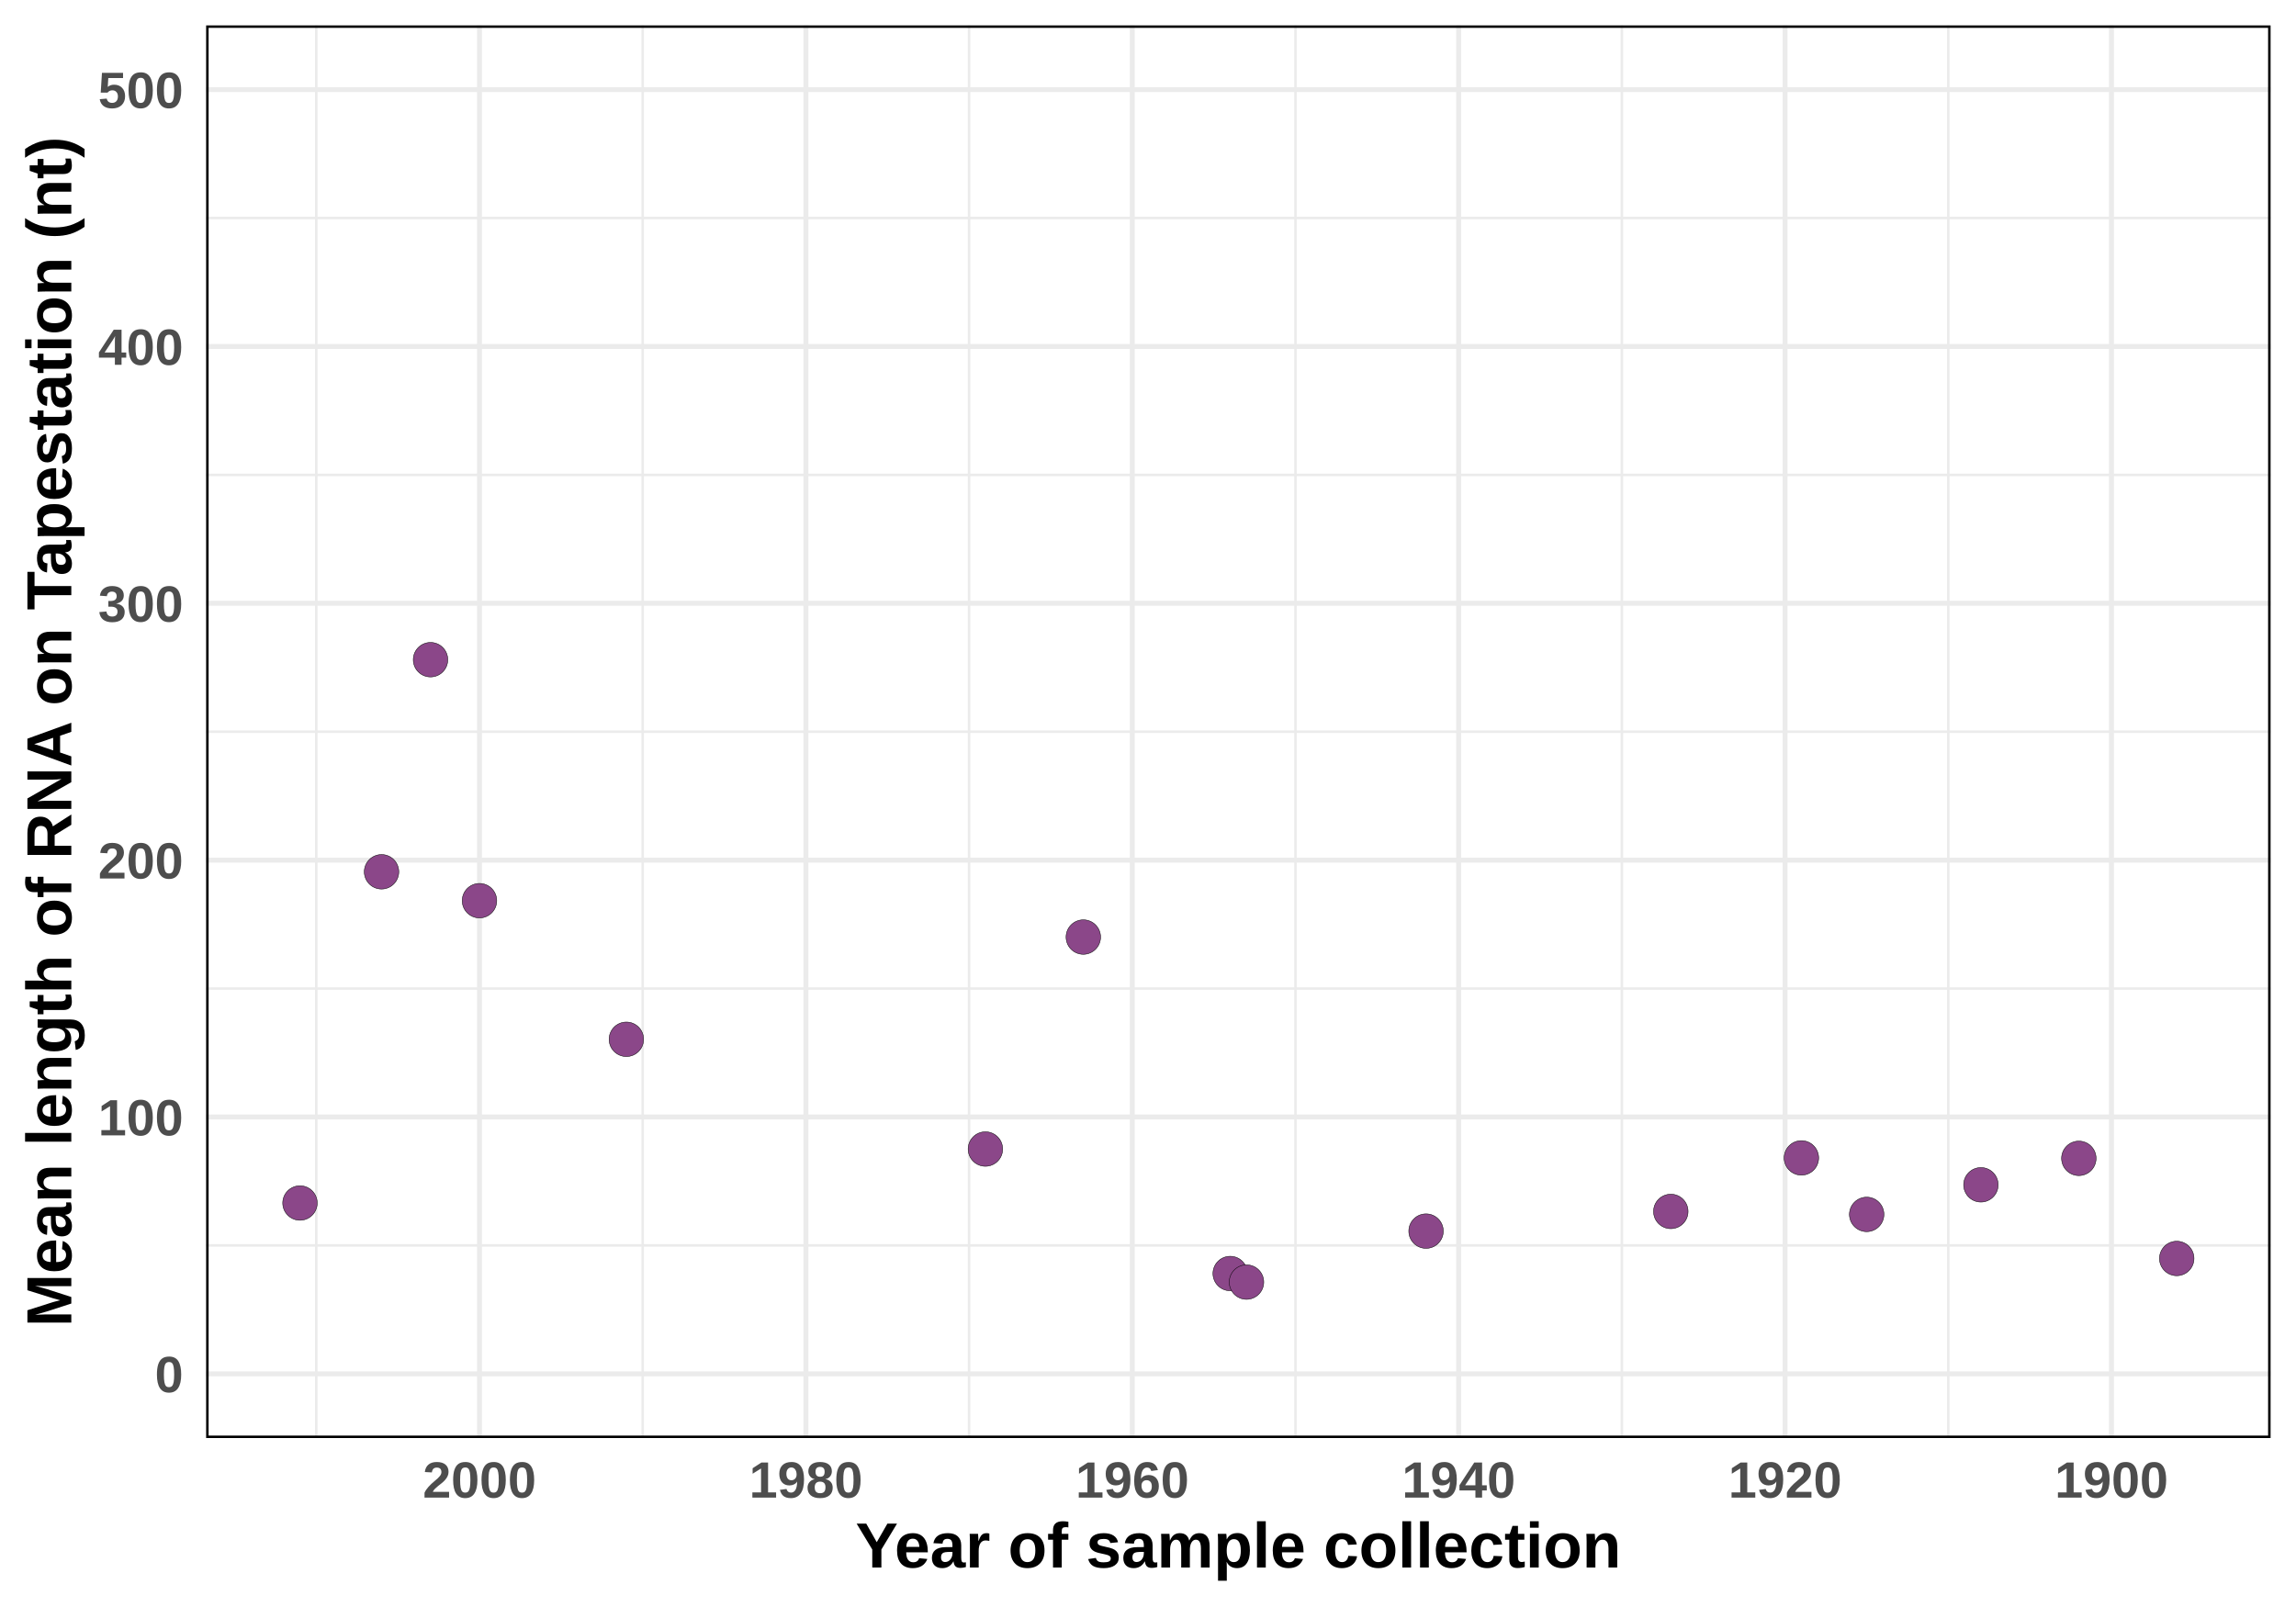
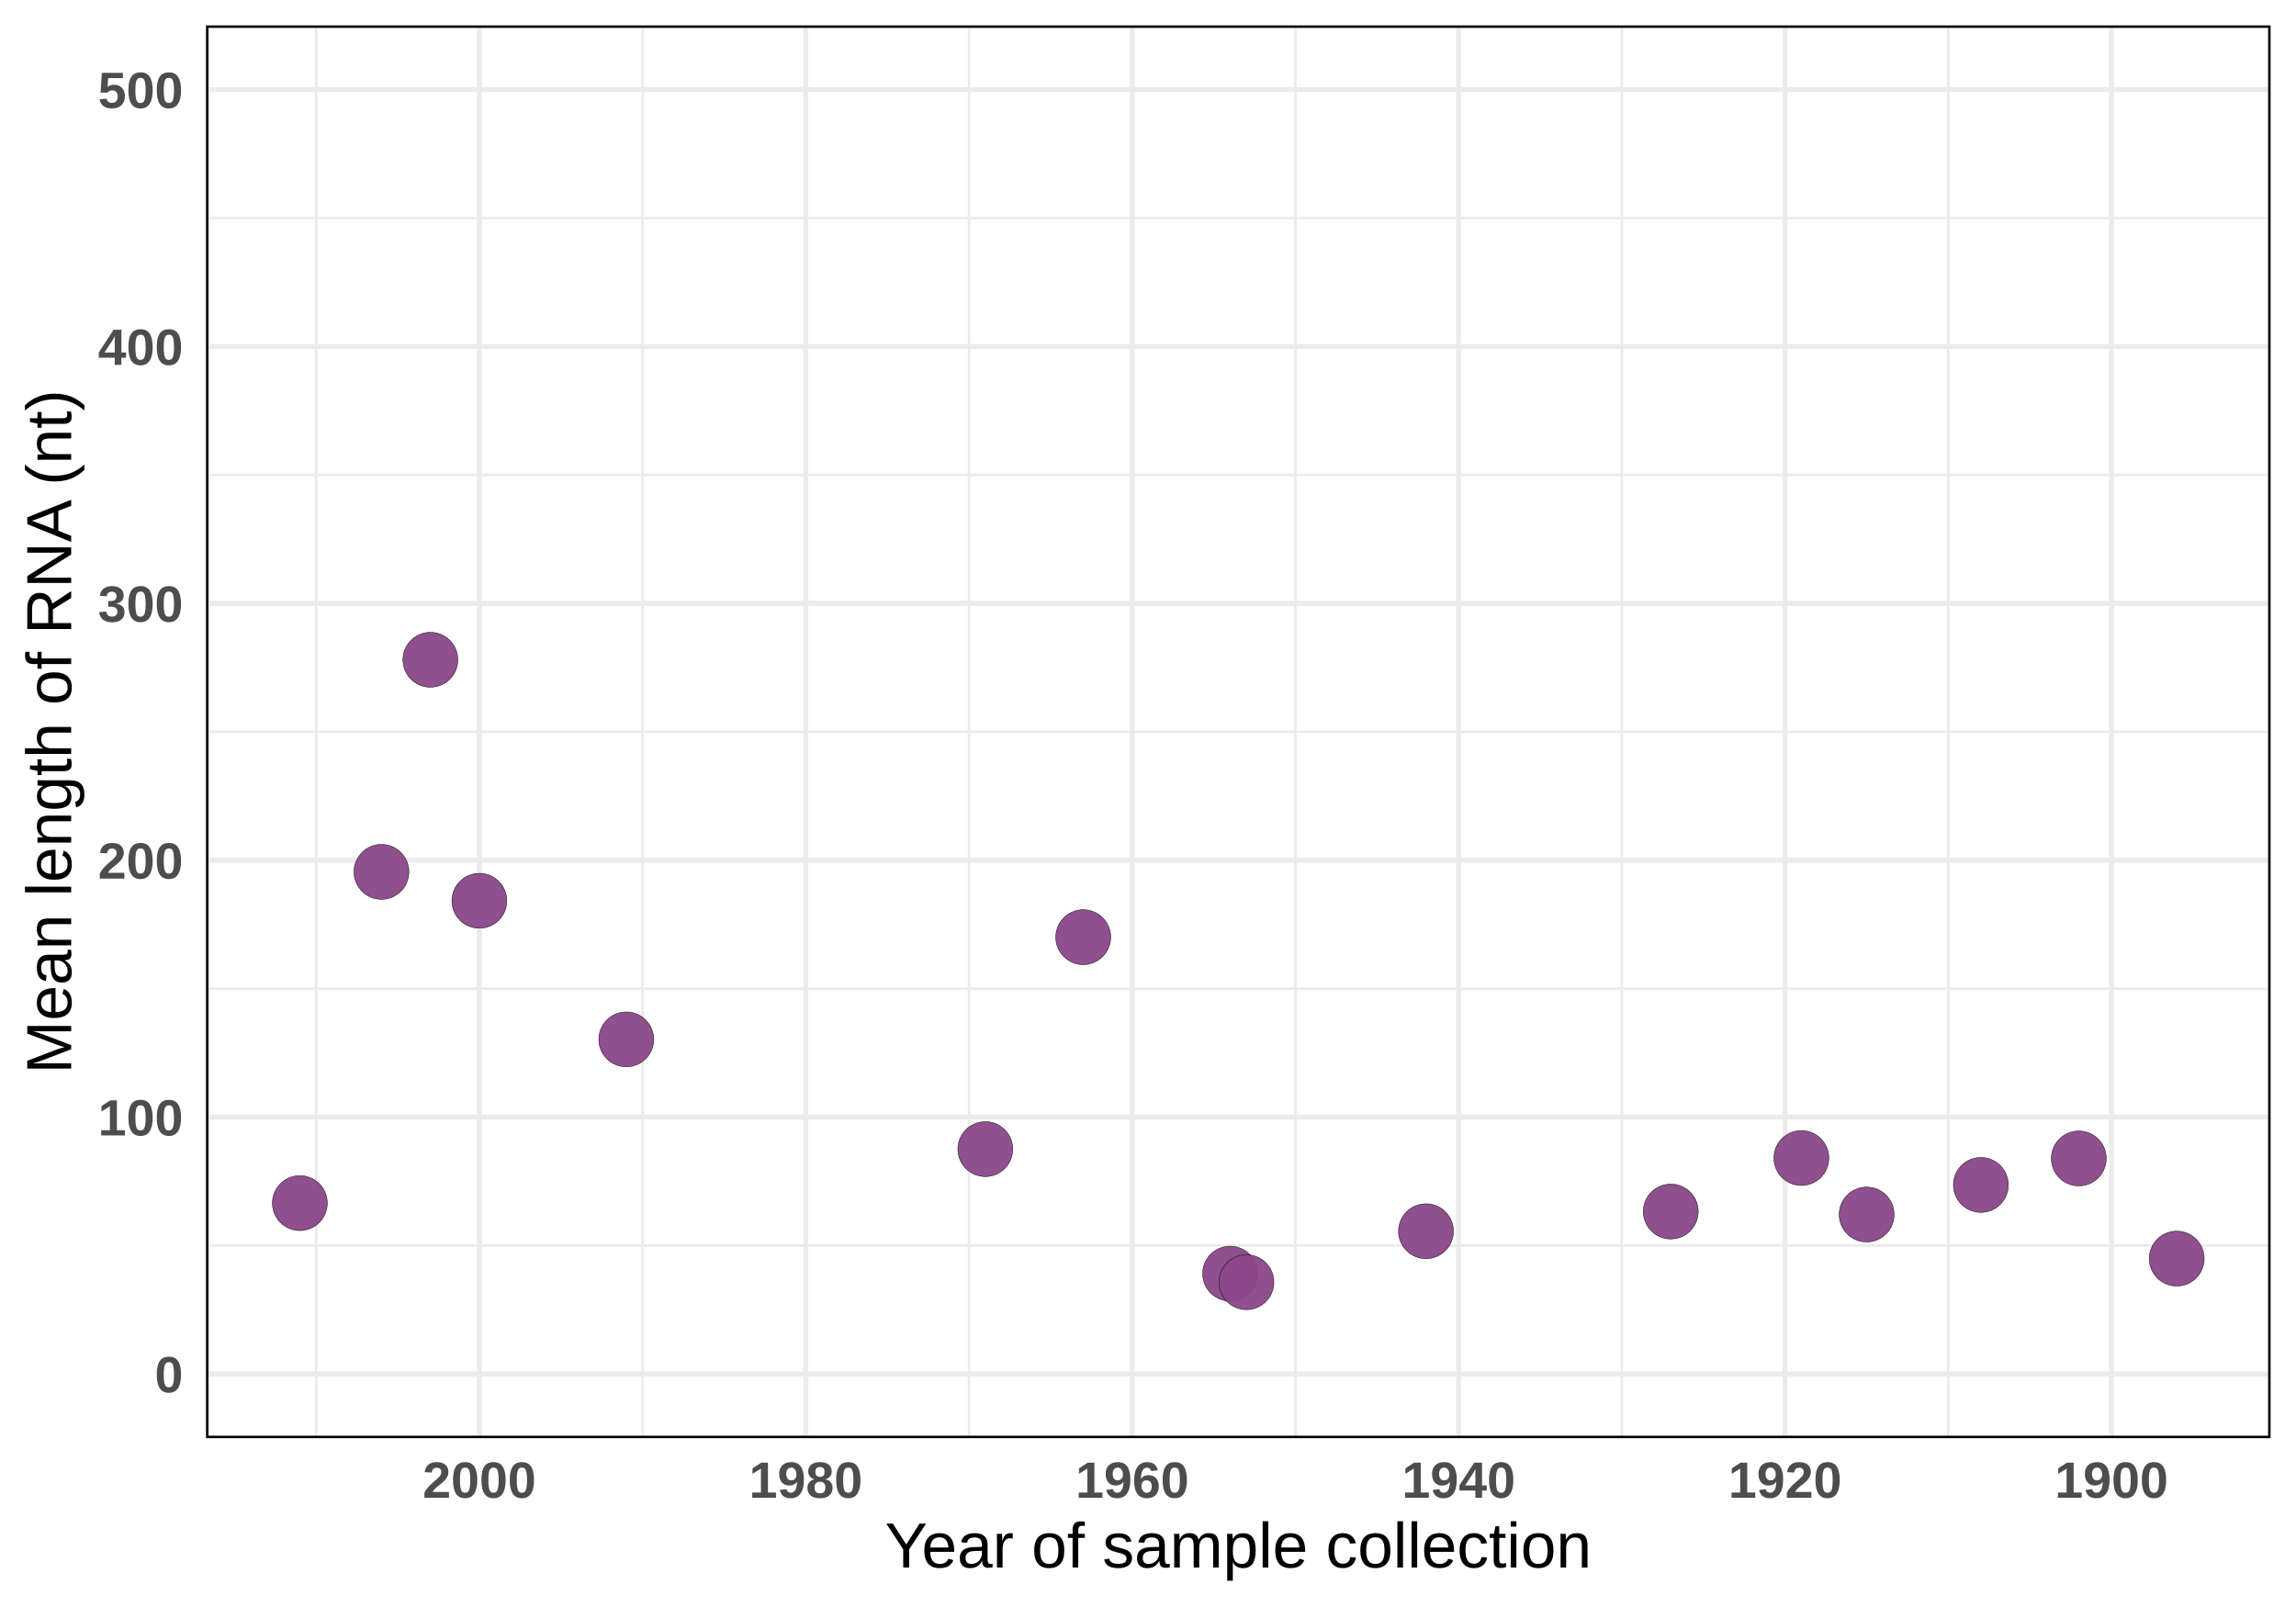
<svg xmlns="http://www.w3.org/2000/svg" class="svglite" width="720.00pt" height="504.00pt" viewBox="0 0 720.00 504.00">
  <defs>
    <style type="text/css">
    .svglite line, .svglite polyline, .svglite polygon, .svglite path, .svglite rect, .svglite circle {
      fill: none;
      stroke: #000000;
      stroke-linecap: round;
      stroke-linejoin: round;
      stroke-miterlimit: 10.00;
    }
    .svglite text {
      white-space: pre;
    }
  </style>
  </defs>
  <rect width="100%" height="100%" style="stroke: none; fill: none;" />
  <defs>
    <clipPath id="cpMC4wMHw3MjAuMDB8MC4wMHw1MDQuMDA=">
      <rect x="0.00" y="0.00" width="720.00" height="504.00" />
    </clipPath>
  </defs>
  <g clip-path="url(#cpMC4wMHw3MjAuMDB8MC4wMHw1MDQuMDA=)">
</g>
  <defs>
-     <clipPath id="cpNjQuNjR8NzEyLjAzfDcuOTd8NDUxLjAx">
-       <rect x="64.64" y="7.97" width="647.39" height="443.04" />
+     <clipPath id="cpNjQuNjB8NzEyLjAzfDcuOTd8NDUxLjA1">
+       <rect x="64.60" y="7.97" width="647.43" height="443.08" />
    </clipPath>
  </defs>
-   <g clip-path="url(#cpNjQuNjR8NzEyLjAzfDcuOTd8NDUxLjAx)">
-     <polyline points="64.64,390.60 712.03,390.60 " style="stroke-width: 0.78; stroke: #EBEBEB; stroke-linecap: butt;" />
-     <polyline points="64.64,310.04 712.03,310.04 " style="stroke-width: 0.78; stroke: #EBEBEB; stroke-linecap: butt;" />
-     <polyline points="64.64,229.49 712.03,229.49 " style="stroke-width: 0.78; stroke: #EBEBEB; stroke-linecap: butt;" />
-     <polyline points="64.64,148.94 712.03,148.94 " style="stroke-width: 0.78; stroke: #EBEBEB; stroke-linecap: butt;" />
-     <polyline points="64.64,68.38 712.03,68.38 " style="stroke-width: 0.78; stroke: #EBEBEB; stroke-linecap: butt;" />
-     <polyline points="610.96,451.01 610.96,7.97 " style="stroke-width: 0.78; stroke: #EBEBEB; stroke-linecap: butt;" />
-     <polyline points="508.60,451.01 508.60,7.97 " style="stroke-width: 0.78; stroke: #EBEBEB; stroke-linecap: butt;" />
-     <polyline points="406.25,451.01 406.25,7.97 " style="stroke-width: 0.78; stroke: #EBEBEB; stroke-linecap: butt;" />
-     <polyline points="303.89,451.01 303.89,7.97 " style="stroke-width: 0.78; stroke: #EBEBEB; stroke-linecap: butt;" />
-     <polyline points="201.54,451.01 201.54,7.97 " style="stroke-width: 0.78; stroke: #EBEBEB; stroke-linecap: butt;" />
-     <polyline points="99.18,451.01 99.18,7.97 " style="stroke-width: 0.78; stroke: #EBEBEB; stroke-linecap: butt;" />
-     <polyline points="64.64,430.87 712.03,430.87 " style="stroke-width: 1.55; stroke: #EBEBEB; stroke-linecap: butt;" />
-     <polyline points="64.64,350.32 712.03,350.32 " style="stroke-width: 1.55; stroke: #EBEBEB; stroke-linecap: butt;" />
-     <polyline points="64.64,269.77 712.03,269.77 " style="stroke-width: 1.55; stroke: #EBEBEB; stroke-linecap: butt;" />
-     <polyline points="64.64,189.21 712.03,189.21 " style="stroke-width: 1.55; stroke: #EBEBEB; stroke-linecap: butt;" />
-     <polyline points="64.64,108.66 712.03,108.66 " style="stroke-width: 1.55; stroke: #EBEBEB; stroke-linecap: butt;" />
-     <polyline points="64.64,28.11 712.03,28.11 " style="stroke-width: 1.55; stroke: #EBEBEB; stroke-linecap: butt;" />
-     <polyline points="662.13,451.01 662.13,7.97 " style="stroke-width: 1.55; stroke: #EBEBEB; stroke-linecap: butt;" />
-     <polyline points="559.78,451.01 559.78,7.97 " style="stroke-width: 1.55; stroke: #EBEBEB; stroke-linecap: butt;" />
-     <polyline points="457.42,451.01 457.42,7.97 " style="stroke-width: 1.55; stroke: #EBEBEB; stroke-linecap: butt;" />
-     <polyline points="355.07,451.01 355.07,7.97 " style="stroke-width: 1.55; stroke: #EBEBEB; stroke-linecap: butt;" />
-     <polyline points="252.72,451.01 252.72,7.97 " style="stroke-width: 1.55; stroke: #EBEBEB; stroke-linecap: butt;" />
-     <polyline points="150.36,451.01 150.36,7.97 " style="stroke-width: 1.55; stroke: #EBEBEB; stroke-linecap: butt;" />
-     <circle cx="135.01" cy="206.90" r="5.41" style="stroke-width: 0.14; fill: #8B4789;" />
-     <circle cx="339.72" cy="293.89" r="5.41" style="stroke-width: 0.14; fill: #8B4789;" />
-     <circle cx="150.36" cy="282.48" r="5.41" style="stroke-width: 0.14; fill: #8B4789;" />
-     <circle cx="94.07" cy="377.30" r="5.41" style="stroke-width: 0.14; fill: #8B4789;" />
-     <circle cx="621.19" cy="371.59" r="5.41" style="stroke-width: 0.14; fill: #8B4789;" />
-     <circle cx="447.19" cy="386.11" r="5.41" style="stroke-width: 0.14; fill: #8B4789;" />
-     <circle cx="585.37" cy="380.87" r="5.41" style="stroke-width: 0.14; fill: #8B4789;" />
-     <circle cx="682.60" cy="394.69" r="5.41" style="stroke-width: 0.14; fill: #8B4789;" />
-     <circle cx="385.78" cy="399.41" r="5.41" style="stroke-width: 0.14; fill: #8B4789;" />
-     <circle cx="390.89" cy="402.10" r="5.41" style="stroke-width: 0.14; fill: #8B4789;" />
-     <circle cx="564.90" cy="363.15" r="5.41" style="stroke-width: 0.14; fill: #8B4789;" />
-     <circle cx="309.01" cy="360.37" r="5.41" style="stroke-width: 0.14; fill: #8B4789;" />
-     <circle cx="196.42" cy="325.95" r="5.41" style="stroke-width: 0.14; fill: #8B4789;" />
-     <circle cx="651.90" cy="363.29" r="5.41" style="stroke-width: 0.14; fill: #8B4789;" />
-     <circle cx="523.95" cy="379.94" r="5.41" style="stroke-width: 0.14; fill: #8B4789;" />
-     <circle cx="119.65" cy="273.42" r="5.41" style="stroke-width: 0.14; fill: #8B4789;" />
-     <rect x="64.64" y="7.97" width="647.39" height="443.04" style="stroke-width: 1.55;" />
+   <g clip-path="url(#cpNjQuNjB8NzEyLjAzfDcuOTd8NDUxLjA1)">
+     <polyline points="64.60,390.63 712.03,390.63 " style="stroke-width: 0.78; stroke: #EBEBEB; stroke-linecap: butt;" />
+     <polyline points="64.60,310.07 712.03,310.07 " style="stroke-width: 0.78; stroke: #EBEBEB; stroke-linecap: butt;" />
+     <polyline points="64.60,229.51 712.03,229.51 " style="stroke-width: 0.78; stroke: #EBEBEB; stroke-linecap: butt;" />
+     <polyline points="64.60,148.95 712.03,148.95 " style="stroke-width: 0.78; stroke: #EBEBEB; stroke-linecap: butt;" />
+     <polyline points="64.60,68.39 712.03,68.39 " style="stroke-width: 0.78; stroke: #EBEBEB; stroke-linecap: butt;" />
+     <polyline points="610.95,451.05 610.95,7.97 " style="stroke-width: 0.78; stroke: #EBEBEB; stroke-linecap: butt;" />
+     <polyline points="508.59,451.05 508.59,7.97 " style="stroke-width: 0.78; stroke: #EBEBEB; stroke-linecap: butt;" />
+     <polyline points="406.23,451.05 406.23,7.97 " style="stroke-width: 0.78; stroke: #EBEBEB; stroke-linecap: butt;" />
+     <polyline points="303.87,451.05 303.87,7.97 " style="stroke-width: 0.78; stroke: #EBEBEB; stroke-linecap: butt;" />
+     <polyline points="201.50,451.05 201.50,7.97 " style="stroke-width: 0.78; stroke: #EBEBEB; stroke-linecap: butt;" />
+     <polyline points="99.14,451.05 99.14,7.97 " style="stroke-width: 0.78; stroke: #EBEBEB; stroke-linecap: butt;" />
+     <polyline points="64.60,430.91 712.03,430.91 " style="stroke-width: 1.55; stroke: #EBEBEB; stroke-linecap: butt;" />
+     <polyline points="64.60,350.35 712.03,350.35 " style="stroke-width: 1.55; stroke: #EBEBEB; stroke-linecap: butt;" />
+     <polyline points="64.60,269.79 712.03,269.79 " style="stroke-width: 1.55; stroke: #EBEBEB; stroke-linecap: butt;" />
+     <polyline points="64.60,189.23 712.03,189.23 " style="stroke-width: 1.55; stroke: #EBEBEB; stroke-linecap: butt;" />
+     <polyline points="64.60,108.67 712.03,108.67 " style="stroke-width: 1.55; stroke: #EBEBEB; stroke-linecap: butt;" />
+     <polyline points="64.60,28.11 712.03,28.11 " style="stroke-width: 1.55; stroke: #EBEBEB; stroke-linecap: butt;" />
+     <polyline points="662.13,451.05 662.13,7.97 " style="stroke-width: 1.55; stroke: #EBEBEB; stroke-linecap: butt;" />
+     <polyline points="559.77,451.05 559.77,7.97 " style="stroke-width: 1.55; stroke: #EBEBEB; stroke-linecap: butt;" />
+     <polyline points="457.41,451.05 457.41,7.97 " style="stroke-width: 1.55; stroke: #EBEBEB; stroke-linecap: butt;" />
+     <polyline points="355.05,451.05 355.05,7.97 " style="stroke-width: 1.55; stroke: #EBEBEB; stroke-linecap: butt;" />
+     <polyline points="252.68,451.05 252.68,7.97 " style="stroke-width: 1.55; stroke: #EBEBEB; stroke-linecap: butt;" />
+     <polyline points="150.32,451.05 150.32,7.97 " style="stroke-width: 1.55; stroke: #EBEBEB; stroke-linecap: butt;" />
+     <circle cx="134.97" cy="206.92" r="8.61" style="stroke-width: 0.14; stroke: #000000; stroke-opacity: 0.95; fill: #8B4789; fill-opacity: 0.95;" />
+     <circle cx="339.69" cy="293.92" r="8.61" style="stroke-width: 0.14; stroke: #000000; stroke-opacity: 0.95; fill: #8B4789; fill-opacity: 0.95;" />
+     <circle cx="150.32" cy="282.51" r="8.61" style="stroke-width: 0.14; stroke: #000000; stroke-opacity: 0.95; fill: #8B4789; fill-opacity: 0.95;" />
+     <circle cx="94.03" cy="377.33" r="8.61" style="stroke-width: 0.14; stroke: #000000; stroke-opacity: 0.95; fill: #8B4789; fill-opacity: 0.95;" />
+     <circle cx="621.18" cy="371.63" r="8.61" style="stroke-width: 0.14; stroke: #000000; stroke-opacity: 0.95; fill: #8B4789; fill-opacity: 0.95;" />
+     <circle cx="447.17" cy="386.15" r="8.61" style="stroke-width: 0.14; stroke: #000000; stroke-opacity: 0.95; fill: #8B4789; fill-opacity: 0.95;" />
+     <circle cx="585.36" cy="380.91" r="8.61" style="stroke-width: 0.14; stroke: #000000; stroke-opacity: 0.95; fill: #8B4789; fill-opacity: 0.95;" />
+     <circle cx="682.60" cy="394.73" r="8.61" style="stroke-width: 0.14; stroke: #000000; stroke-opacity: 0.95; fill: #8B4789; fill-opacity: 0.95;" />
+     <circle cx="385.75" cy="399.45" r="8.61" style="stroke-width: 0.14; stroke: #000000; stroke-opacity: 0.95; fill: #8B4789; fill-opacity: 0.95;" />
+     <circle cx="390.87" cy="402.13" r="8.61" style="stroke-width: 0.14; stroke: #000000; stroke-opacity: 0.95; fill: #8B4789; fill-opacity: 0.95;" />
+     <circle cx="564.89" cy="363.19" r="8.61" style="stroke-width: 0.14; stroke: #000000; stroke-opacity: 0.95; fill: #8B4789; fill-opacity: 0.95;" />
+     <circle cx="308.98" cy="360.40" r="8.61" style="stroke-width: 0.14; stroke: #000000; stroke-opacity: 0.95; fill: #8B4789; fill-opacity: 0.95;" />
+     <circle cx="196.39" cy="325.98" r="8.61" style="stroke-width: 0.14; stroke: #000000; stroke-opacity: 0.95; fill: #8B4789; fill-opacity: 0.95;" />
+     <circle cx="651.89" cy="363.32" r="8.61" style="stroke-width: 0.14; stroke: #000000; stroke-opacity: 0.95; fill: #8B4789; fill-opacity: 0.95;" />
+     <circle cx="523.94" cy="379.97" r="8.61" style="stroke-width: 0.14; stroke: #000000; stroke-opacity: 0.95; fill: #8B4789; fill-opacity: 0.95;" />
+     <circle cx="119.62" cy="273.44" r="8.61" style="stroke-width: 0.14; stroke: #000000; stroke-opacity: 0.95; fill: #8B4789; fill-opacity: 0.95;" />
+     <rect x="64.60" y="7.97" width="647.43" height="443.08" style="stroke-width: 1.55;" />
  </g>
  <g clip-path="url(#cpMC4wMHw3MjAuMDB8MC4wMHw1MDQuMDA=)">
-     <text x="57.47" y="436.63" text-anchor="end" style="font-size: 16.00px; font-weight: bold;fill: #4D4D4D; font-family: &quot;Arial&quot;;" textLength="8.90px" lengthAdjust="spacingAndGlyphs">0</text>
-     <text x="57.47" y="356.08" text-anchor="end" style="font-size: 16.00px; font-weight: bold;fill: #4D4D4D; font-family: &quot;Arial&quot;;" textLength="26.70px" lengthAdjust="spacingAndGlyphs">100</text>
-     <text x="57.47" y="275.52" text-anchor="end" style="font-size: 16.00px; font-weight: bold;fill: #4D4D4D; font-family: &quot;Arial&quot;;" textLength="26.70px" lengthAdjust="spacingAndGlyphs">200</text>
-     <text x="57.47" y="194.97" text-anchor="end" style="font-size: 16.00px; font-weight: bold;fill: #4D4D4D; font-family: &quot;Arial&quot;;" textLength="26.70px" lengthAdjust="spacingAndGlyphs">300</text>
-     <text x="57.47" y="114.42" text-anchor="end" style="font-size: 16.00px; font-weight: bold;fill: #4D4D4D; font-family: &quot;Arial&quot;;" textLength="26.70px" lengthAdjust="spacingAndGlyphs">400</text>
-     <text x="57.47" y="33.86" text-anchor="end" style="font-size: 16.00px; font-weight: bold;fill: #4D4D4D; font-family: &quot;Arial&quot;;" textLength="26.70px" lengthAdjust="spacingAndGlyphs">500</text>
-     <text x="662.13" y="469.70" text-anchor="middle" style="font-size: 16.00px; font-weight: bold;fill: #4D4D4D; font-family: &quot;Arial&quot;;" textLength="35.60px" lengthAdjust="spacingAndGlyphs">1900</text>
-     <text x="559.78" y="469.70" text-anchor="middle" style="font-size: 16.00px; font-weight: bold;fill: #4D4D4D; font-family: &quot;Arial&quot;;" textLength="35.60px" lengthAdjust="spacingAndGlyphs">1920</text>
-     <text x="457.42" y="469.70" text-anchor="middle" style="font-size: 16.00px; font-weight: bold;fill: #4D4D4D; font-family: &quot;Arial&quot;;" textLength="35.60px" lengthAdjust="spacingAndGlyphs">1940</text>
-     <text x="355.07" y="469.70" text-anchor="middle" style="font-size: 16.00px; font-weight: bold;fill: #4D4D4D; font-family: &quot;Arial&quot;;" textLength="35.60px" lengthAdjust="spacingAndGlyphs">1960</text>
-     <text x="252.72" y="469.70" text-anchor="middle" style="font-size: 16.00px; font-weight: bold;fill: #4D4D4D; font-family: &quot;Arial&quot;;" textLength="35.60px" lengthAdjust="spacingAndGlyphs">1980</text>
-     <text x="150.36" y="469.70" text-anchor="middle" style="font-size: 16.00px; font-weight: bold;fill: #4D4D4D; font-family: &quot;Arial&quot;;" textLength="35.60px" lengthAdjust="spacingAndGlyphs">2000</text>
-     <text x="388.33" y="491.61" text-anchor="middle" style="font-size: 20.00px; font-weight: bold; font-family: &quot;Arial&quot;;" textLength="241.22px" lengthAdjust="spacingAndGlyphs">Year of sample collection</text>
-     <text transform="translate(22.36,229.49) rotate(-90)" text-anchor="middle" style="font-size: 20.00px; font-weight: bold; font-family: &quot;Arial&quot;;" textLength="375.57px" lengthAdjust="spacingAndGlyphs">Mean length of RNA on Tapestation (nt)</text>
+     <text x="57.42" y="436.67" text-anchor="end" style="font-size: 16.00px; font-weight: bold;fill: #4D4D4D; font-family: &quot;Arial&quot;;" textLength="8.90px" lengthAdjust="spacingAndGlyphs">0</text>
+     <text x="57.42" y="356.11" text-anchor="end" style="font-size: 16.00px; font-weight: bold;fill: #4D4D4D; font-family: &quot;Arial&quot;;" textLength="26.70px" lengthAdjust="spacingAndGlyphs">100</text>
+     <text x="57.42" y="275.55" text-anchor="end" style="font-size: 16.00px; font-weight: bold;fill: #4D4D4D; font-family: &quot;Arial&quot;;" textLength="26.70px" lengthAdjust="spacingAndGlyphs">200</text>
+     <text x="57.42" y="194.99" text-anchor="end" style="font-size: 16.00px; font-weight: bold;fill: #4D4D4D; font-family: &quot;Arial&quot;;" textLength="26.70px" lengthAdjust="spacingAndGlyphs">300</text>
+     <text x="57.42" y="114.43" text-anchor="end" style="font-size: 16.00px; font-weight: bold;fill: #4D4D4D; font-family: &quot;Arial&quot;;" textLength="26.70px" lengthAdjust="spacingAndGlyphs">400</text>
+     <text x="57.42" y="33.87" text-anchor="end" style="font-size: 16.00px; font-weight: bold;fill: #4D4D4D; font-family: &quot;Arial&quot;;" textLength="26.70px" lengthAdjust="spacingAndGlyphs">500</text>
+     <text x="662.13" y="469.74" text-anchor="middle" style="font-size: 16.00px; font-weight: bold;fill: #4D4D4D; font-family: &quot;Arial&quot;;" textLength="35.60px" lengthAdjust="spacingAndGlyphs">1900</text>
+     <text x="559.77" y="469.74" text-anchor="middle" style="font-size: 16.00px; font-weight: bold;fill: #4D4D4D; font-family: &quot;Arial&quot;;" textLength="35.60px" lengthAdjust="spacingAndGlyphs">1920</text>
+     <text x="457.41" y="469.74" text-anchor="middle" style="font-size: 16.00px; font-weight: bold;fill: #4D4D4D; font-family: &quot;Arial&quot;;" textLength="35.60px" lengthAdjust="spacingAndGlyphs">1940</text>
+     <text x="355.05" y="469.74" text-anchor="middle" style="font-size: 16.00px; font-weight: bold;fill: #4D4D4D; font-family: &quot;Arial&quot;;" textLength="35.60px" lengthAdjust="spacingAndGlyphs">1960</text>
+     <text x="252.68" y="469.74" text-anchor="middle" style="font-size: 16.00px; font-weight: bold;fill: #4D4D4D; font-family: &quot;Arial&quot;;" textLength="35.60px" lengthAdjust="spacingAndGlyphs">1980</text>
+     <text x="150.32" y="469.74" text-anchor="middle" style="font-size: 16.00px; font-weight: bold;fill: #4D4D4D; font-family: &quot;Arial&quot;;" textLength="35.60px" lengthAdjust="spacingAndGlyphs">2000</text>
+     <text x="388.31" y="491.61" text-anchor="middle" style="font-size: 20.00px; font-family: &quot;Arial&quot;;" textLength="223.47px" lengthAdjust="spacingAndGlyphs">Year of sample collection</text>
+     <text transform="translate(22.32,229.51) rotate(-90)" text-anchor="middle" style="font-size: 20.00px; font-family: &quot;Arial&quot;;" textLength="215.68px" lengthAdjust="spacingAndGlyphs">Mean length of RNA (nt)</text>
  </g>
</svg>
